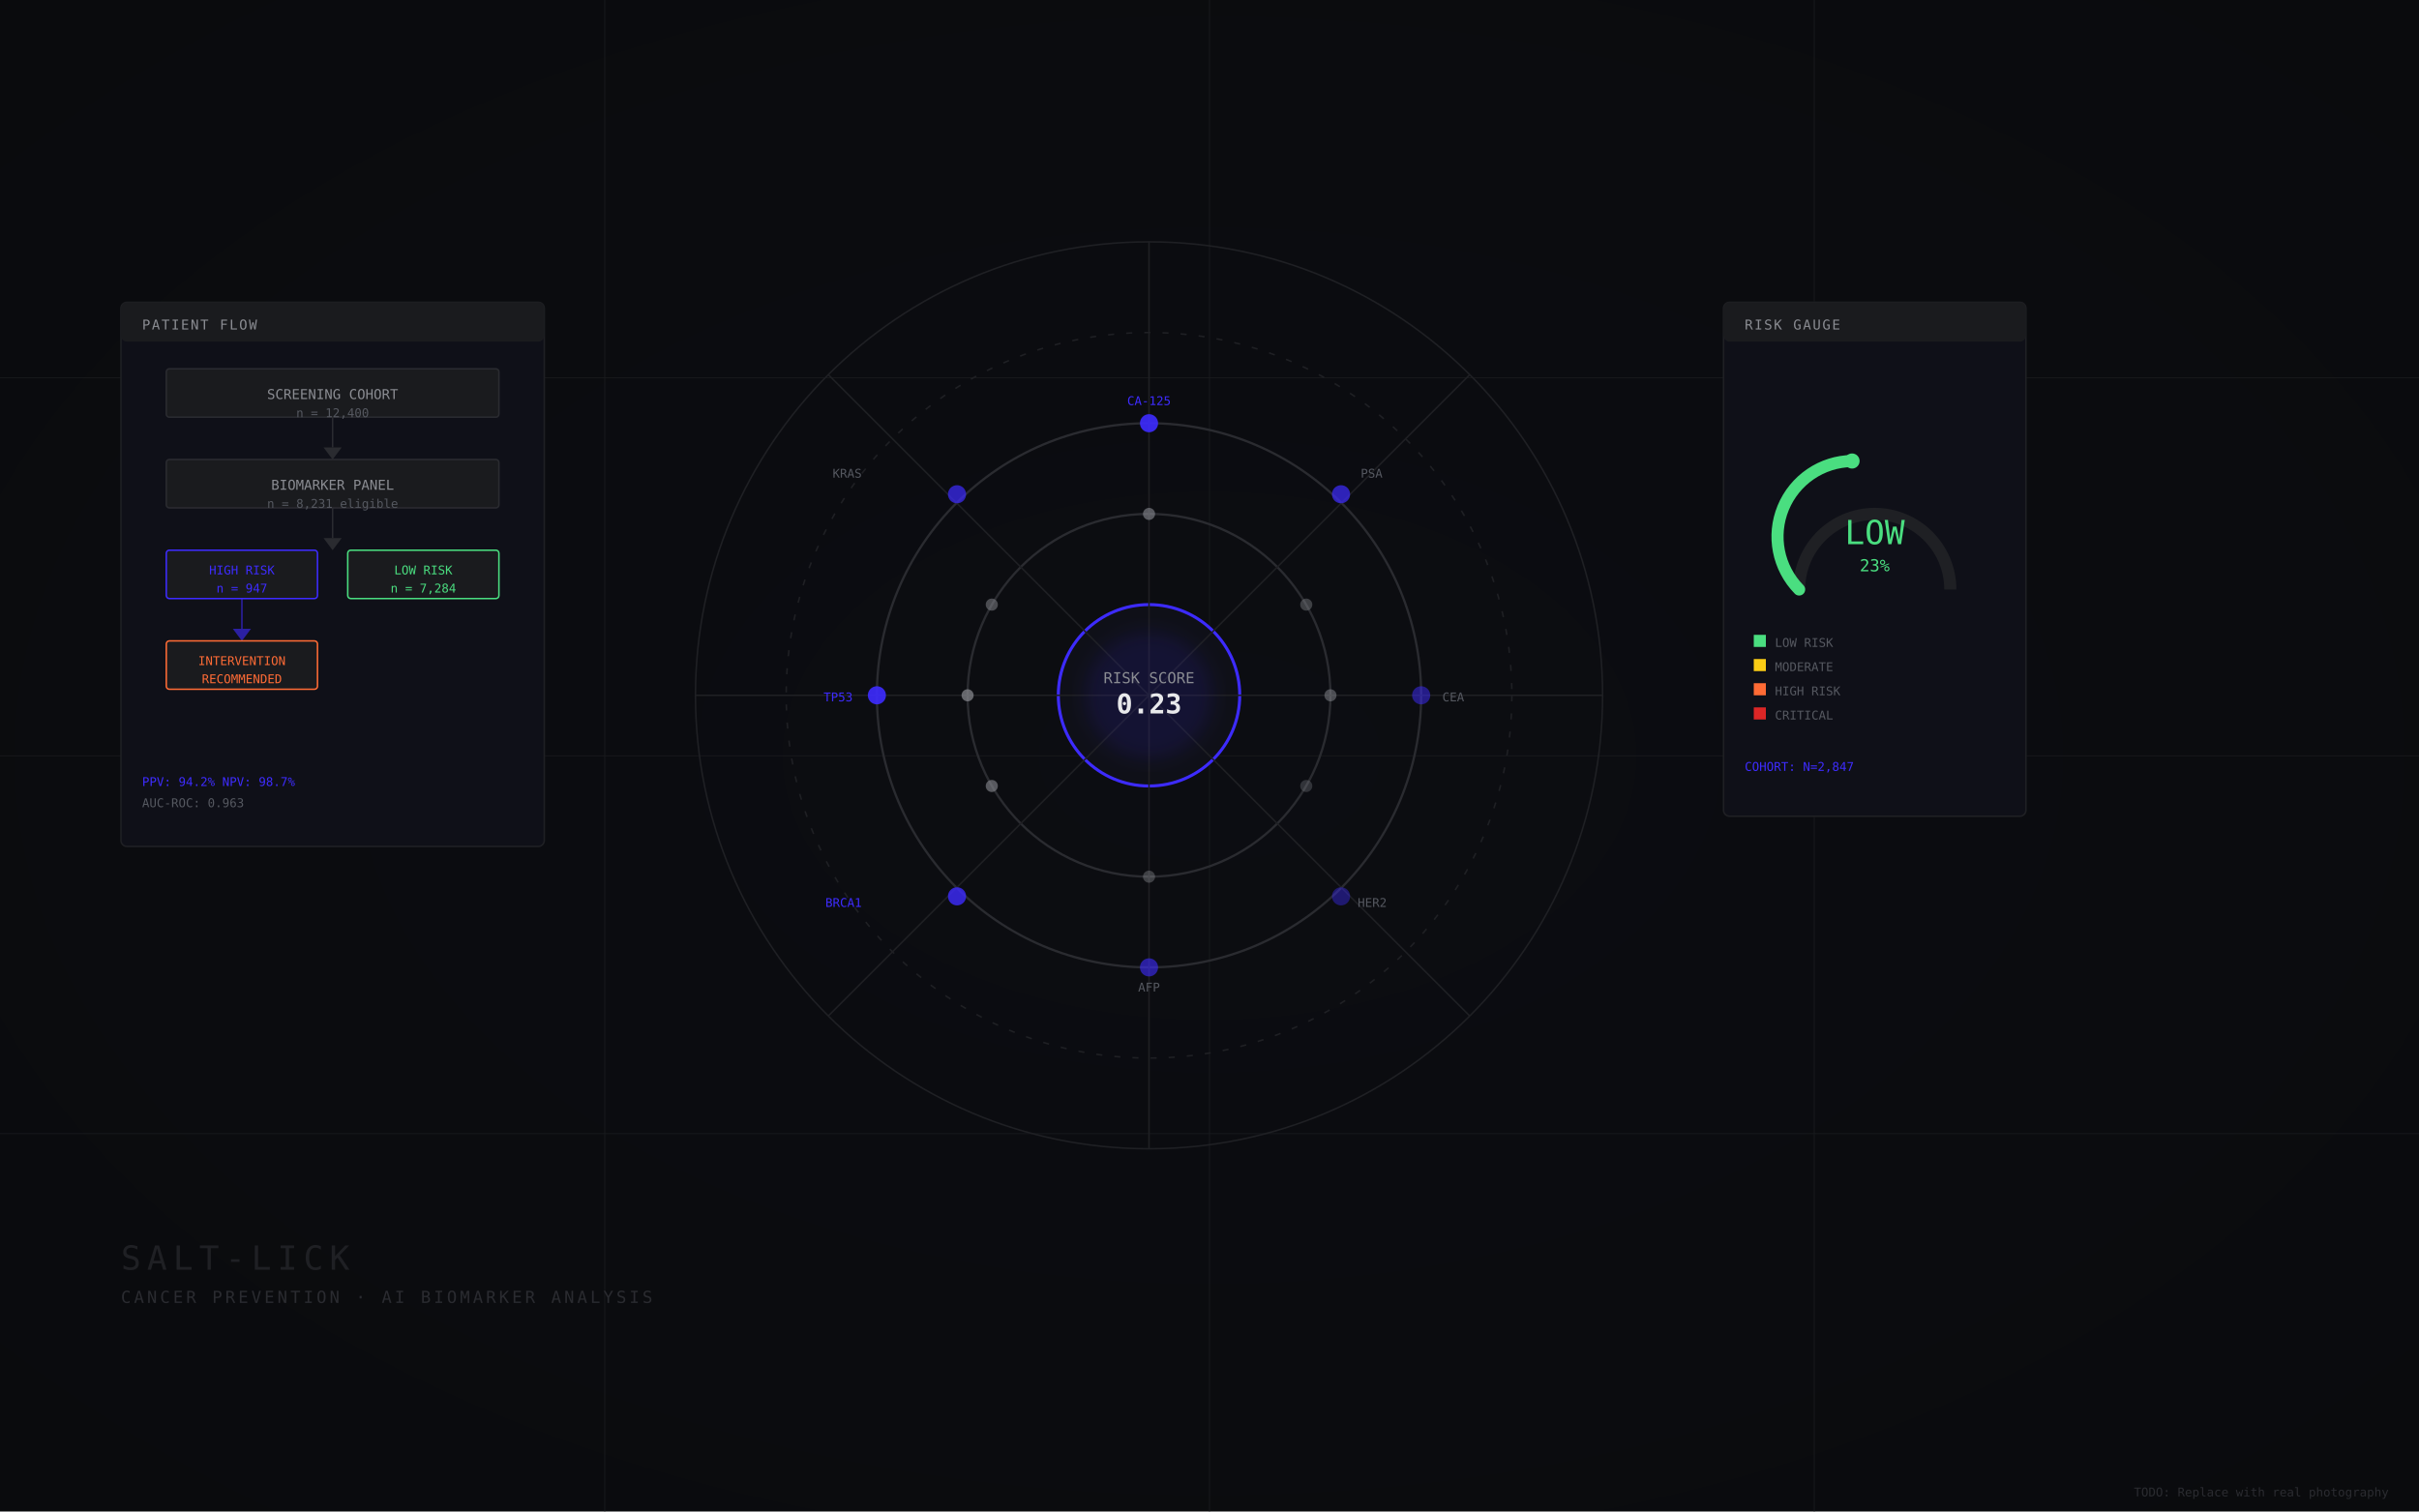
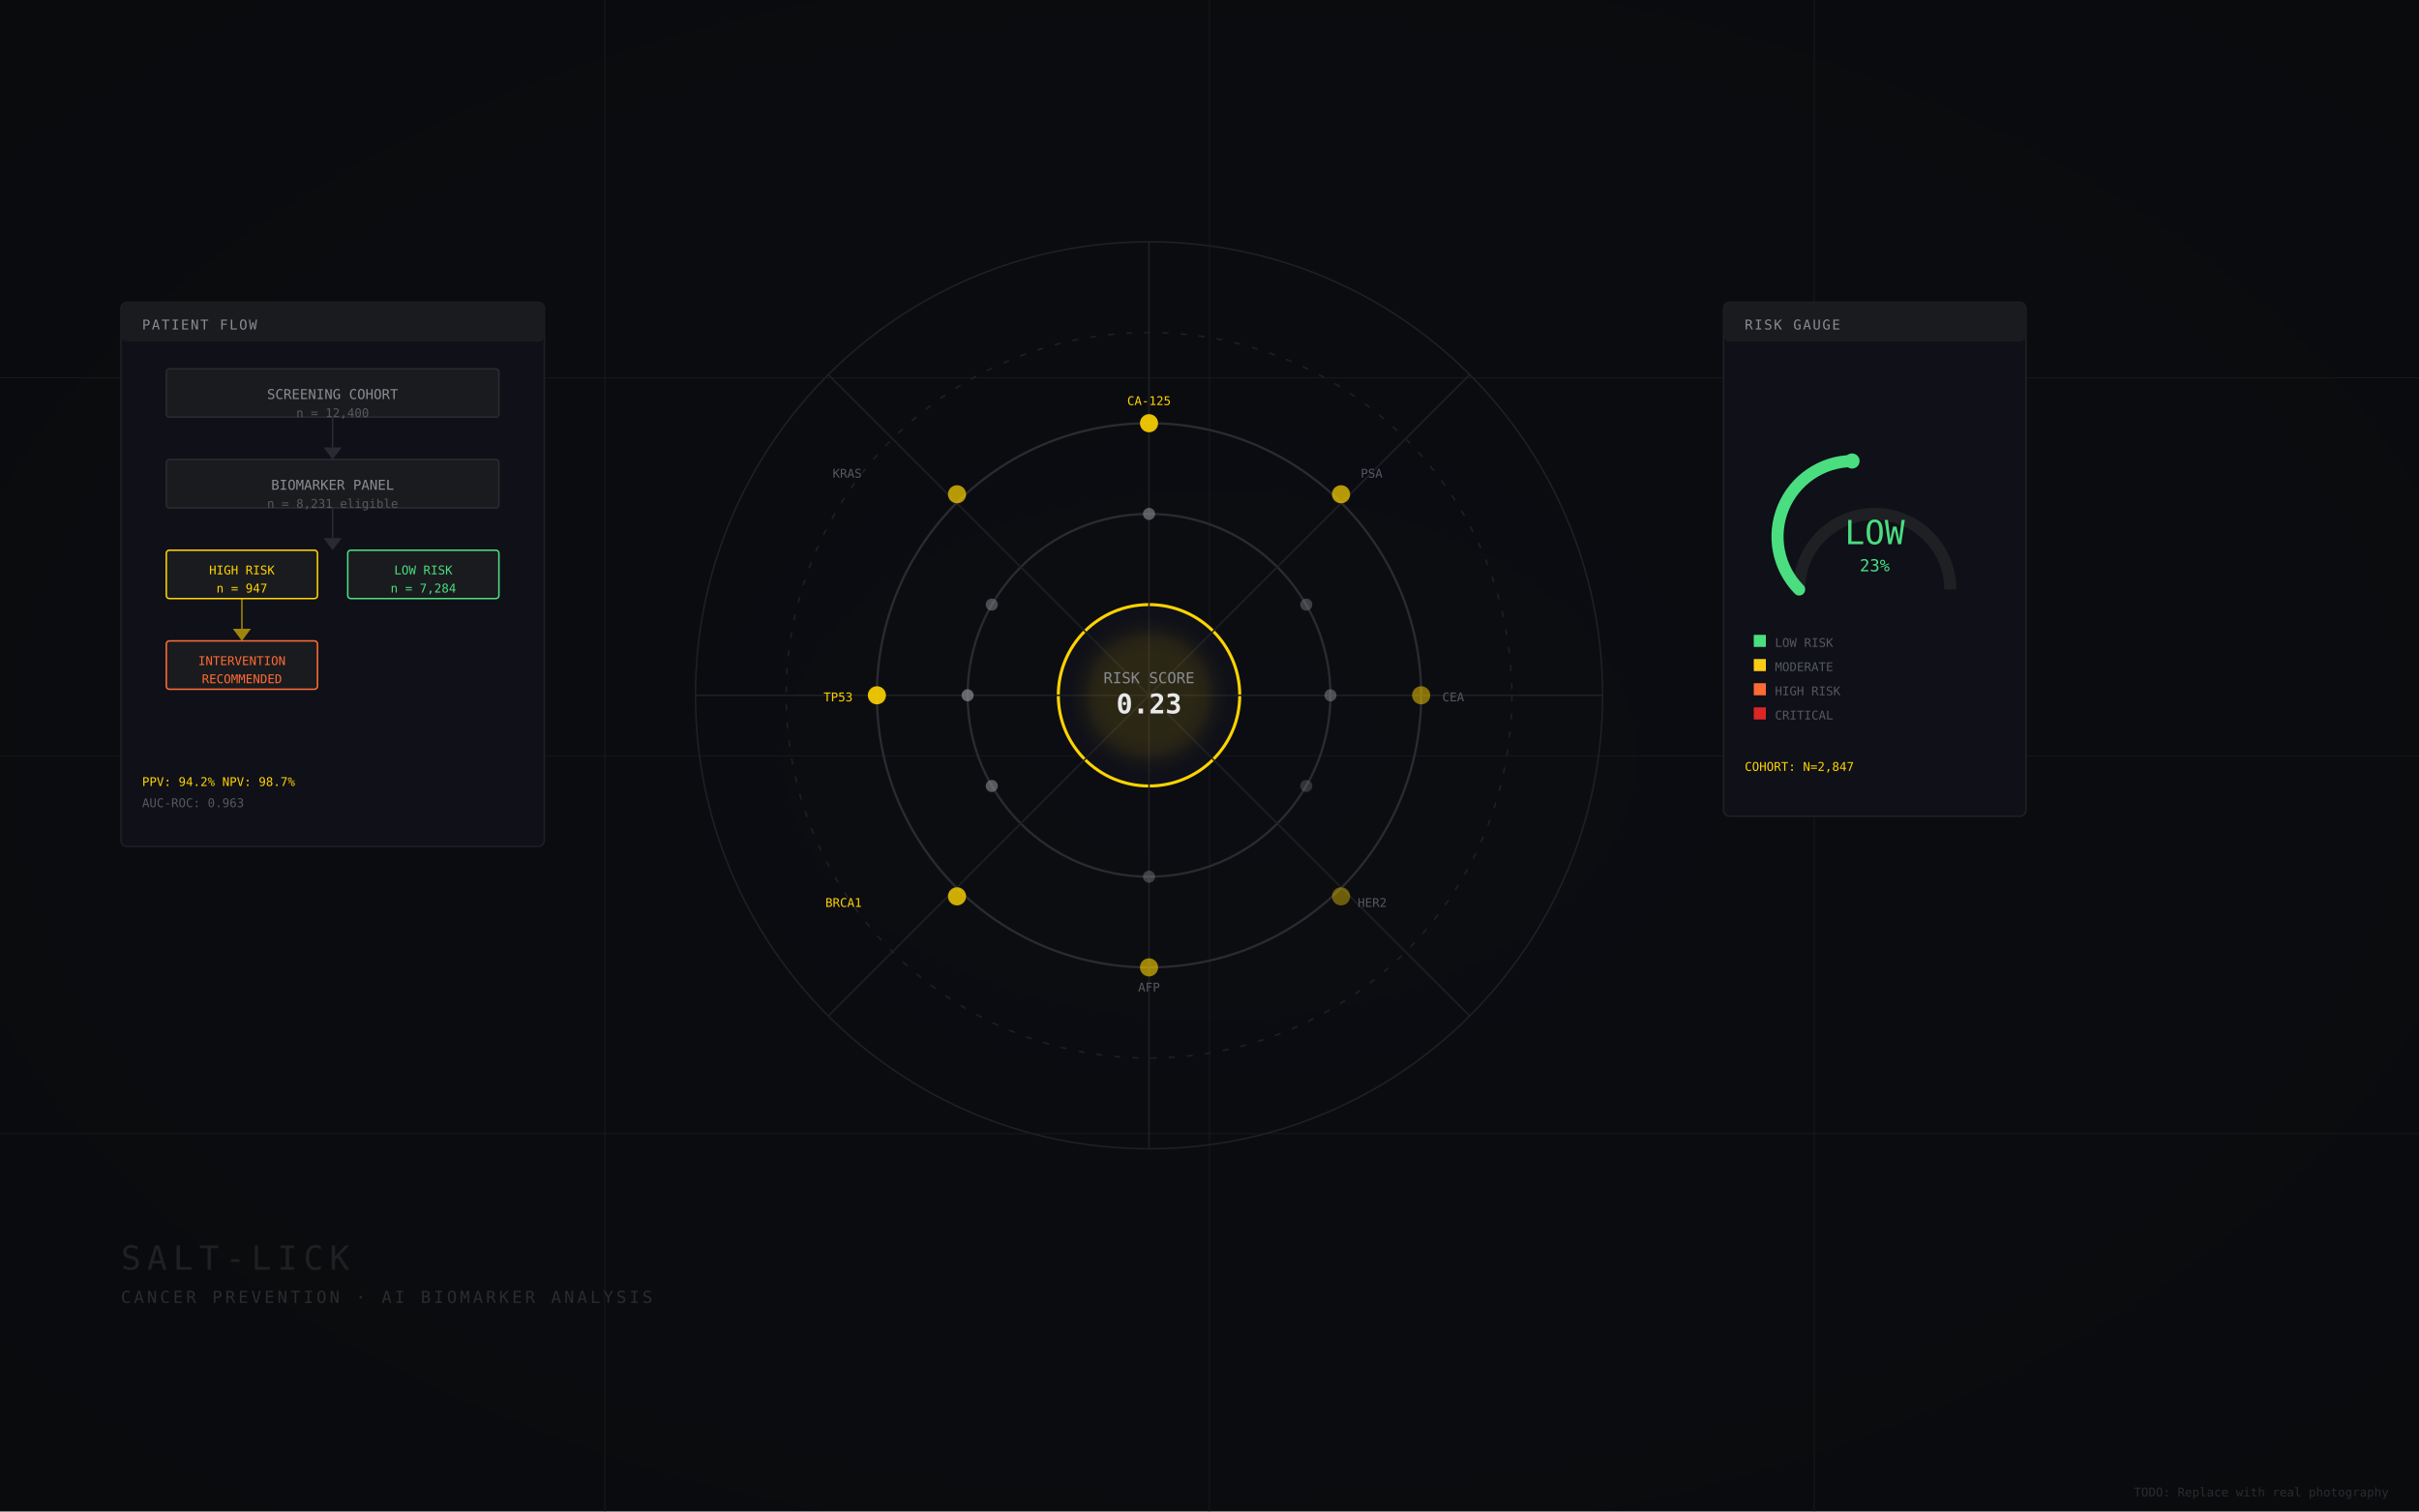
<svg xmlns="http://www.w3.org/2000/svg" viewBox="0 0 1600 1000" width="1600" height="1000">
  <defs>
    <radialGradient id="bg" cx="50%" cy="50%" r="70%">
      <stop offset="0%" stop-color="#0C0D12" />
      <stop offset="100%" stop-color="#0A0B0D" />
    </radialGradient>
    <radialGradient id="ring-glow" cx="50%" cy="50%" r="50%">
-       <stop offset="0%" stop-color="#3D2BFF" stop-opacity="0.2" />
-       <stop offset="100%" stop-color="#3D2BFF" stop-opacity="0" />
+       <stop offset="0%" stop-color="#FFD400" stop-opacity="0.2" />
+       <stop offset="100%" stop-color="#FFD400" stop-opacity="0" />
    </radialGradient>
    <filter id="fg">
      <feGaussianBlur stdDeviation="6" />
    </filter>
    <filter id="fg-sm">
      <feGaussianBlur stdDeviation="2" />
    </filter>
  </defs>
  <rect width="1600" height="1000" fill="url(#bg)" />
  <g stroke="#1A1B1E" stroke-width="0.5" fill="none">
    <line x1="0" y1="250" x2="1600" y2="250" />
    <line x1="0" y1="500" x2="1600" y2="500" />
    <line x1="0" y1="750" x2="1600" y2="750" />
    <line x1="400" y1="0" x2="400" y2="1000" />
    <line x1="800" y1="0" x2="800" y2="1000" />
    <line x1="1200" y1="0" x2="1200" y2="1000" />
  </g>
  <circle cx="760" cy="460" r="300" fill="none" stroke="#1F2024" stroke-width="1" />
  <circle cx="760" cy="460" r="240" fill="none" stroke="#1F2024" stroke-width="1" stroke-dasharray="4 8" />
  <circle cx="760" cy="460" r="180" fill="none" stroke="#2A2B30" stroke-width="1.5" />
  <circle cx="760" cy="460" r="120" fill="none" stroke="#2A2B30" stroke-width="1.5" />
-   <circle cx="760" cy="460" r="60" fill="#0F1018" stroke="#3D2BFF" stroke-width="2" />
+   <circle cx="760" cy="460" r="60" fill="#0F1018" stroke="#FFD400" stroke-width="2" />
  <g stroke="#1F2024" stroke-width="1" fill="none">
    <line x1="760" y1="160" x2="760" y2="760" />
    <line x1="460" y1="460" x2="1060" y2="460" />
    <line x1="548" y1="248" x2="972" y2="672" />
    <line x1="548" y1="672" x2="972" y2="248" />
  </g>
-   <g fill="#3D2BFF">
+   <g fill="#FFD400">
    <circle cx="760" cy="280" r="6" opacity="0.9" />
    <circle cx="887" cy="327" r="6" opacity="0.7" />
    <circle cx="940" cy="460" r="6" opacity="0.5" />
    <circle cx="887" cy="593" r="6" opacity="0.4" />
    <circle cx="760" cy="640" r="6" opacity="0.6" />
    <circle cx="633" cy="593" r="6" opacity="0.8" />
    <circle cx="580" cy="460" r="6" opacity="0.9" />
    <circle cx="633" cy="327" r="6" opacity="0.7" />
  </g>
-   <text x="760" y="268" font-family="monospace" font-size="8" fill="#3D2BFF" text-anchor="middle">CA-125</text>
+   <text x="760" y="268" font-family="monospace" font-size="8" fill="#FFD400" text-anchor="middle">CA-125</text>
  <text x="900" y="316" font-family="monospace" font-size="8" fill="#555860">PSA</text>
  <text x="954" y="464" font-family="monospace" font-size="8" fill="#555860">CEA</text>
  <text x="898" y="600" font-family="monospace" font-size="8" fill="#555860">HER2</text>
  <text x="760" y="656" font-family="monospace" font-size="8" fill="#555860" text-anchor="middle">AFP</text>
-   <text x="570" y="600" font-family="monospace" font-size="8" fill="#3D2BFF" text-anchor="end">BRCA1</text>
-   <text x="564" y="464" font-family="monospace" font-size="8" fill="#3D2BFF" text-anchor="end">TP53</text>
+   <text x="570" y="600" font-family="monospace" font-size="8" fill="#FFD400" text-anchor="end">BRCA1</text>
+   <text x="564" y="464" font-family="monospace" font-size="8" fill="#FFD400" text-anchor="end">TP53</text>
  <text x="570" y="316" font-family="monospace" font-size="8" fill="#555860" text-anchor="end">KRAS</text>
  <g fill="#8A8C92">
    <circle cx="760" cy="340" r="4" opacity="0.6" />
    <circle cx="864" cy="400" r="4" opacity="0.4" />
    <circle cx="880" cy="460" r="4" opacity="0.5" />
    <circle cx="864" cy="520" r="4" opacity="0.3" />
    <circle cx="760" cy="580" r="4" opacity="0.4" />
    <circle cx="656" cy="520" r="4" opacity="0.6" />
    <circle cx="640" cy="460" r="4" opacity="0.7" />
    <circle cx="656" cy="400" r="4" opacity="0.5" />
  </g>
-   <circle cx="760" cy="460" r="42" fill="#3D2BFF" opacity="0.12" filter="url(#fg)" />
+   <circle cx="760" cy="460" r="42" fill="#FFD400" opacity="0.12" filter="url(#fg)" />
  <text x="760" y="452" font-family="monospace" font-size="10" fill="#8A8C92" text-anchor="middle">RISK SCORE</text>
  <text x="760" y="472" font-family="monospace" font-size="18" fill="#E8E9EB" text-anchor="middle" font-weight="bold">0.23</text>
  <rect x="1140" y="200" width="200" height="340" rx="4" fill="#0F1018" stroke="#1F2024" stroke-width="1" />
  <rect x="1140" y="200" width="200" height="26" rx="4" fill="#1A1B1E" />
  <text x="1154" y="218" font-family="monospace" font-size="9" fill="#8A8C92" letter-spacing="1">RISK GAUGE</text>
  <path d="M 1190 390 A 50 50 0 0 1 1290 390" fill="none" stroke="#1F2024" stroke-width="8" />
  <path d="M 1190 390 A 50 50 0 0 1 1225 305" fill="none" stroke="#4ADE80" stroke-width="8" stroke-linecap="round" />
  <circle cx="1225" cy="305" r="5" fill="#4ADE80" />
  <text x="1240" y="360" font-family="monospace" font-size="22" fill="#4ADE80" text-anchor="middle">LOW</text>
  <text x="1240" y="378" font-family="monospace" font-size="11" fill="#4ADE80" text-anchor="middle">23%</text>
  <rect x="1160" y="420" width="8" height="8" fill="#4ADE80" />
  <text x="1174" y="428" font-family="monospace" font-size="8" fill="#555860">LOW RISK</text>
  <rect x="1160" y="436" width="8" height="8" fill="#FACC15" />
  <text x="1174" y="444" font-family="monospace" font-size="8" fill="#555860">MODERATE</text>
  <rect x="1160" y="452" width="8" height="8" fill="#FF6B35" />
  <text x="1174" y="460" font-family="monospace" font-size="8" fill="#555860">HIGH RISK</text>
  <rect x="1160" y="468" width="8" height="8" fill="#DC2626" />
  <text x="1174" y="476" font-family="monospace" font-size="8" fill="#555860">CRITICAL</text>
-   <text x="1154" y="510" font-family="monospace" font-size="8" fill="#3D2BFF">COHORT: N=2,847</text>
+   <text x="1154" y="510" font-family="monospace" font-size="8" fill="#FFD400">COHORT: N=2,847</text>
  <rect x="80" y="200" width="280" height="360" rx="4" fill="#0F1018" stroke="#1F2024" stroke-width="1" />
  <rect x="80" y="200" width="280" height="26" rx="4" fill="#1A1B1E" />
  <text x="94" y="218" font-family="monospace" font-size="9" fill="#8A8C92" letter-spacing="1">PATIENT FLOW</text>
  <rect x="110" y="244" width="220" height="32" rx="2" fill="#1A1B1E" stroke="#2A2B30" stroke-width="1" />
  <text x="220" y="264" font-family="monospace" font-size="9" fill="#8A8C92" text-anchor="middle">SCREENING COHORT</text>
  <text x="220" y="276" font-family="monospace" font-size="8" fill="#555860" text-anchor="middle">n = 12,400</text>
  <line x1="220" y1="276" x2="220" y2="296" stroke="#2A2B30" stroke-width="1" />
  <polygon points="214,296 220,304 226,296" fill="#2A2B30" />
  <rect x="110" y="304" width="220" height="32" rx="2" fill="#1A1B1E" stroke="#2A2B30" stroke-width="1" />
  <text x="220" y="324" font-family="monospace" font-size="9" fill="#8A8C92" text-anchor="middle">BIOMARKER PANEL</text>
  <text x="220" y="336" font-family="monospace" font-size="8" fill="#555860" text-anchor="middle">n = 8,231 eligible</text>
  <line x1="220" y1="336" x2="220" y2="356" stroke="#2A2B30" stroke-width="1" />
  <polygon points="214,356 220,364 226,356" fill="#2A2B30" />
-   <rect x="110" y="364" width="100" height="32" rx="2" fill="#1A1B1E" stroke="#3D2BFF" stroke-width="1" />
-   <text x="160" y="380" font-family="monospace" font-size="8" fill="#3D2BFF" text-anchor="middle">HIGH RISK</text>
-   <text x="160" y="392" font-family="monospace" font-size="8" fill="#3D2BFF" text-anchor="middle">n = 947</text>
+   <rect x="110" y="364" width="100" height="32" rx="2" fill="#1A1B1E" stroke="#FFD400" stroke-width="1" />
+   <text x="160" y="380" font-family="monospace" font-size="8" fill="#FFD400" text-anchor="middle">HIGH RISK</text>
+   <text x="160" y="392" font-family="monospace" font-size="8" fill="#FFD400" text-anchor="middle">n = 947</text>
  <rect x="230" y="364" width="100" height="32" rx="2" fill="#1A1B1E" stroke="#4ADE80" stroke-width="1" />
  <text x="280" y="380" font-family="monospace" font-size="8" fill="#4ADE80" text-anchor="middle">LOW RISK</text>
  <text x="280" y="392" font-family="monospace" font-size="8" fill="#4ADE80" text-anchor="middle">n = 7,284</text>
-   <line x1="160" y1="396" x2="160" y2="416" stroke="#3D2BFF" stroke-width="1" opacity="0.6" />
-   <polygon points="154,416 160,424 166,416" fill="#3D2BFF" opacity="0.6" />
+   <line x1="160" y1="396" x2="160" y2="416" stroke="#FFD400" stroke-width="1" opacity="0.6" />
+   <polygon points="154,416 160,424 166,416" fill="#FFD400" opacity="0.6" />
  <rect x="110" y="424" width="100" height="32" rx="2" fill="#1A1B1E" stroke="#FF6B35" stroke-width="1" />
  <text x="160" y="440" font-family="monospace" font-size="8" fill="#FF6B35" text-anchor="middle">INTERVENTION</text>
  <text x="160" y="452" font-family="monospace" font-size="8" fill="#FF6B35" text-anchor="middle">RECOMMENDED</text>
-   <text x="94" y="520" font-family="monospace" font-size="8" fill="#3D2BFF">PPV: 94.2%  NPV: 98.7%</text>
+   <text x="94" y="520" font-family="monospace" font-size="8" fill="#FFD400">PPV: 94.2%  NPV: 98.7%</text>
  <text x="94" y="534" font-family="monospace" font-size="8" fill="#555860">AUC-ROC: 0.963</text>
  <text x="80" y="840" font-family="monospace" font-size="22" fill="#1F2024" letter-spacing="4">SALT-LICK</text>
  <text x="80" y="862" font-family="monospace" font-size="11" fill="#2A2B30" letter-spacing="2">CANCER PREVENTION · AI BIOMARKER ANALYSIS</text>
  <text x="1580" y="990" font-family="monospace" font-size="8" fill="#2A2B30" text-anchor="end">TODO: Replace with real photography</text>
</svg>
